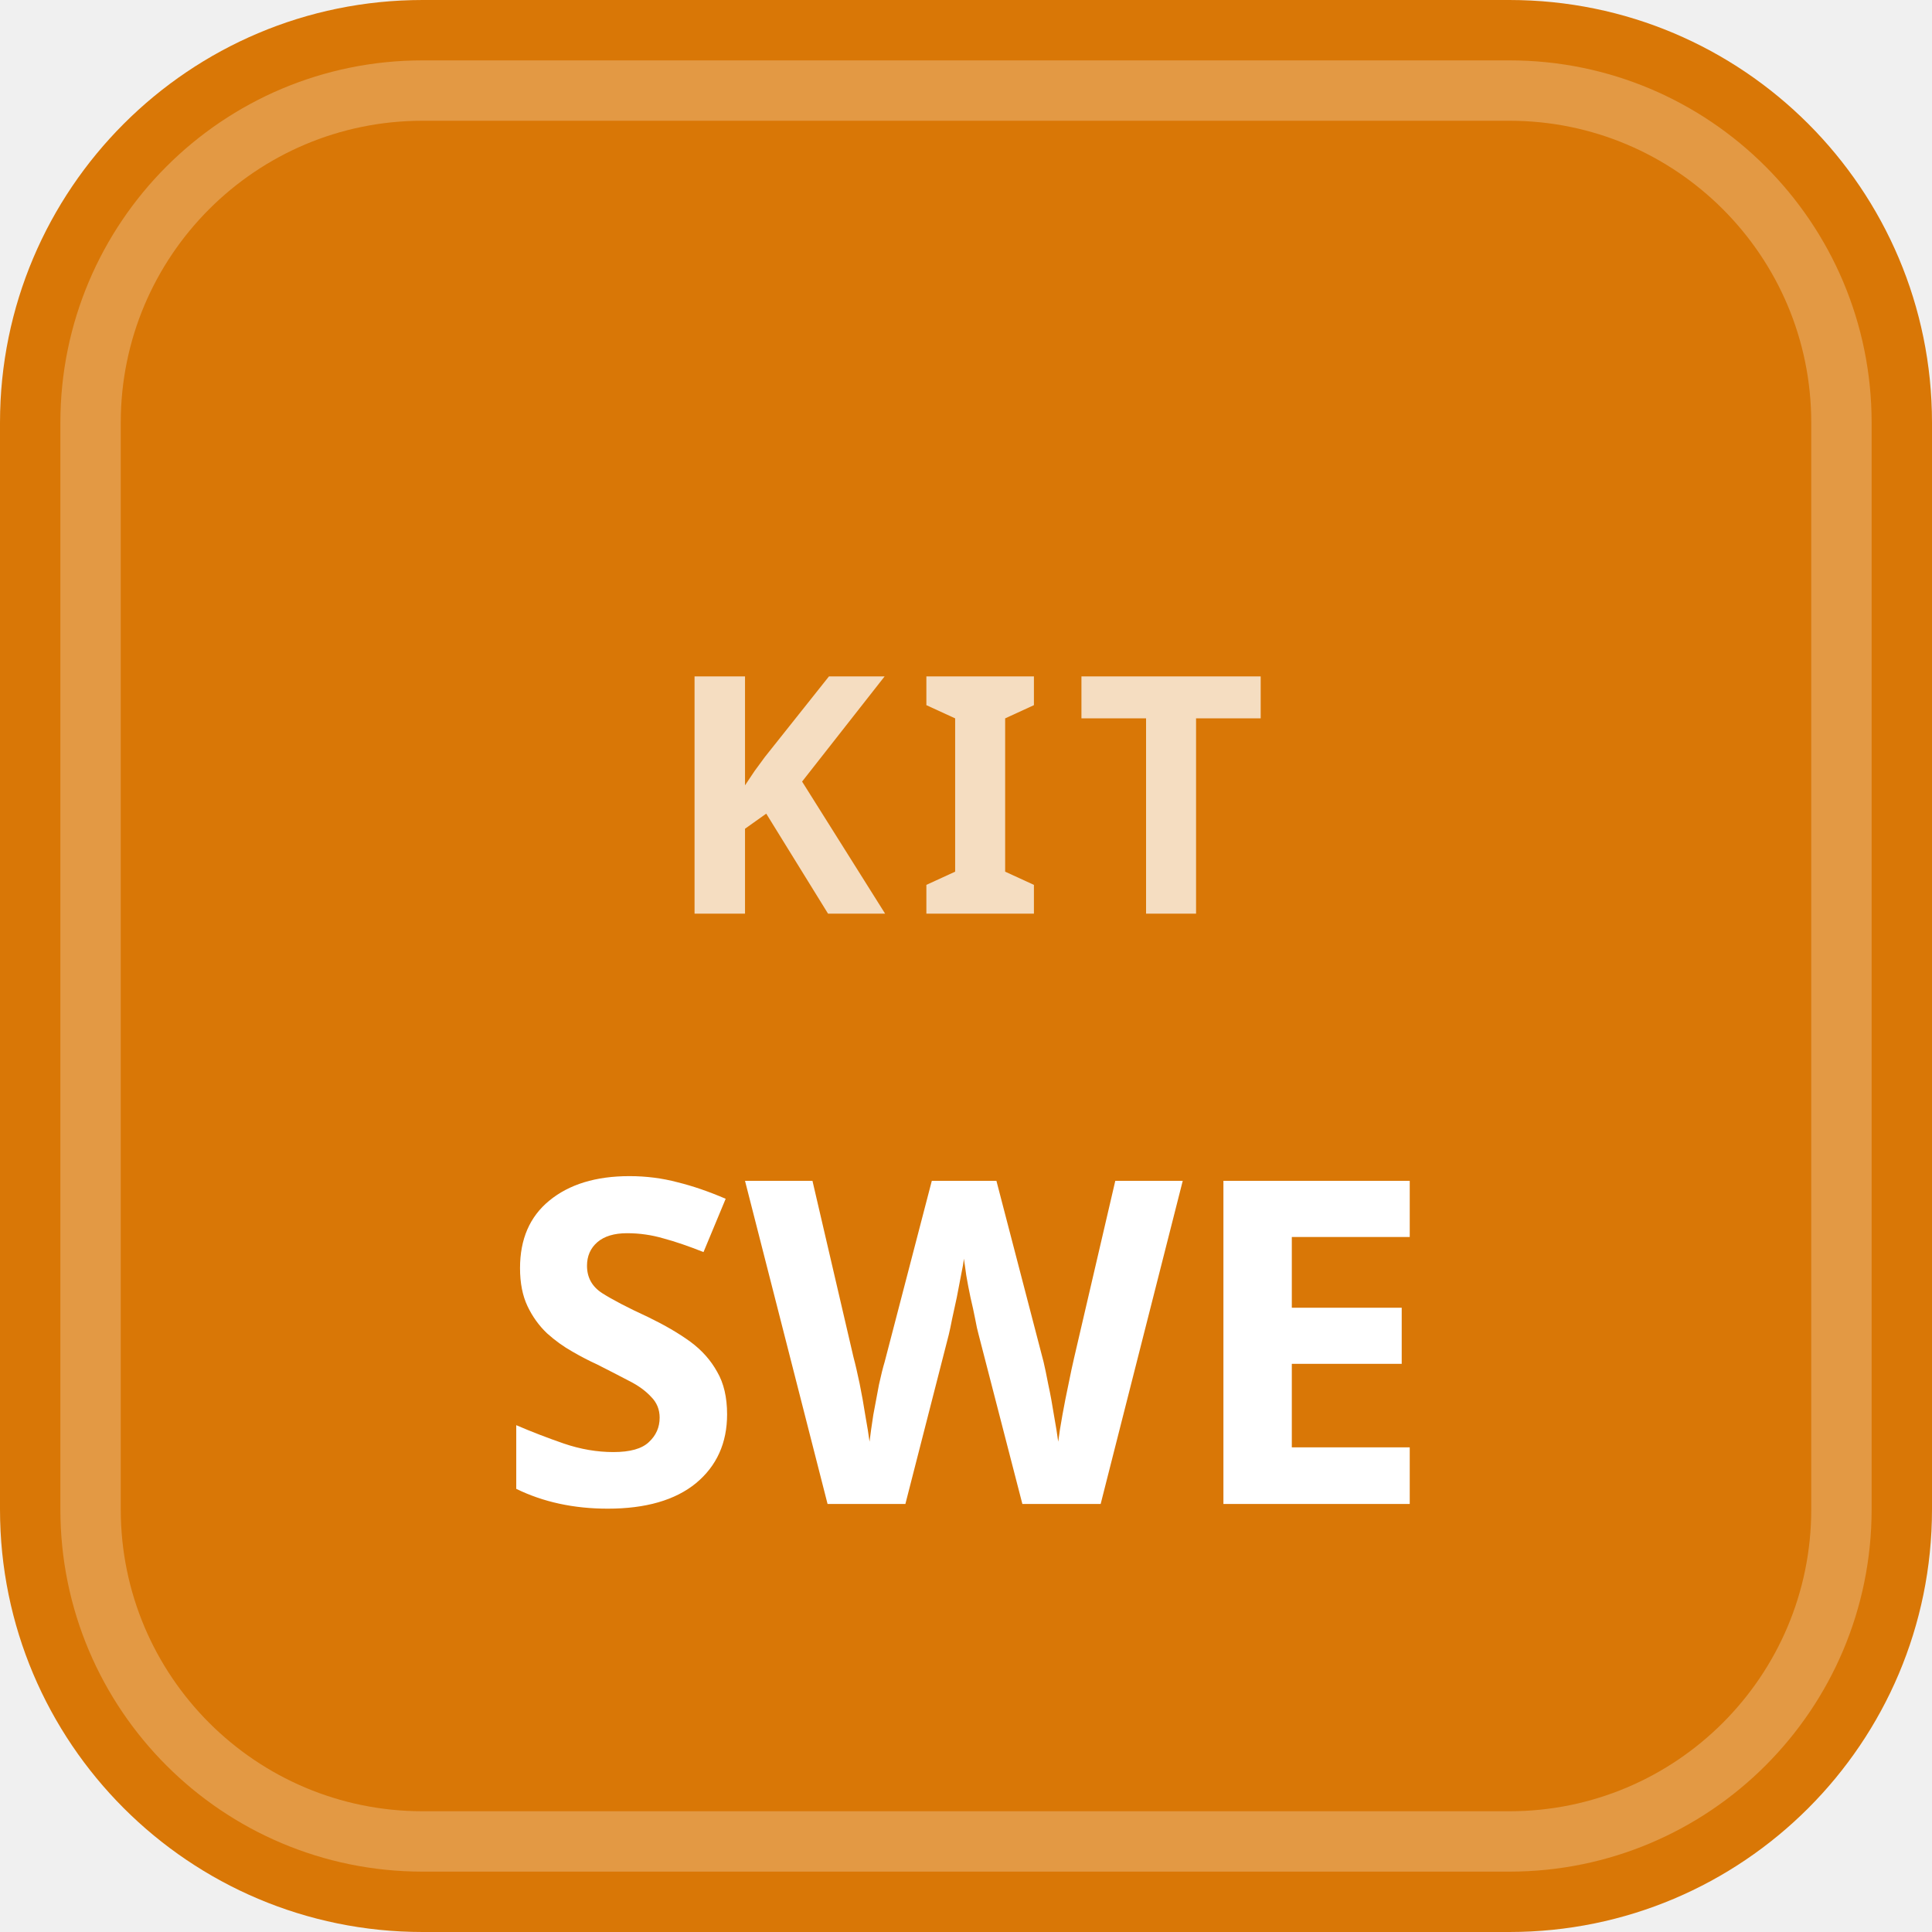
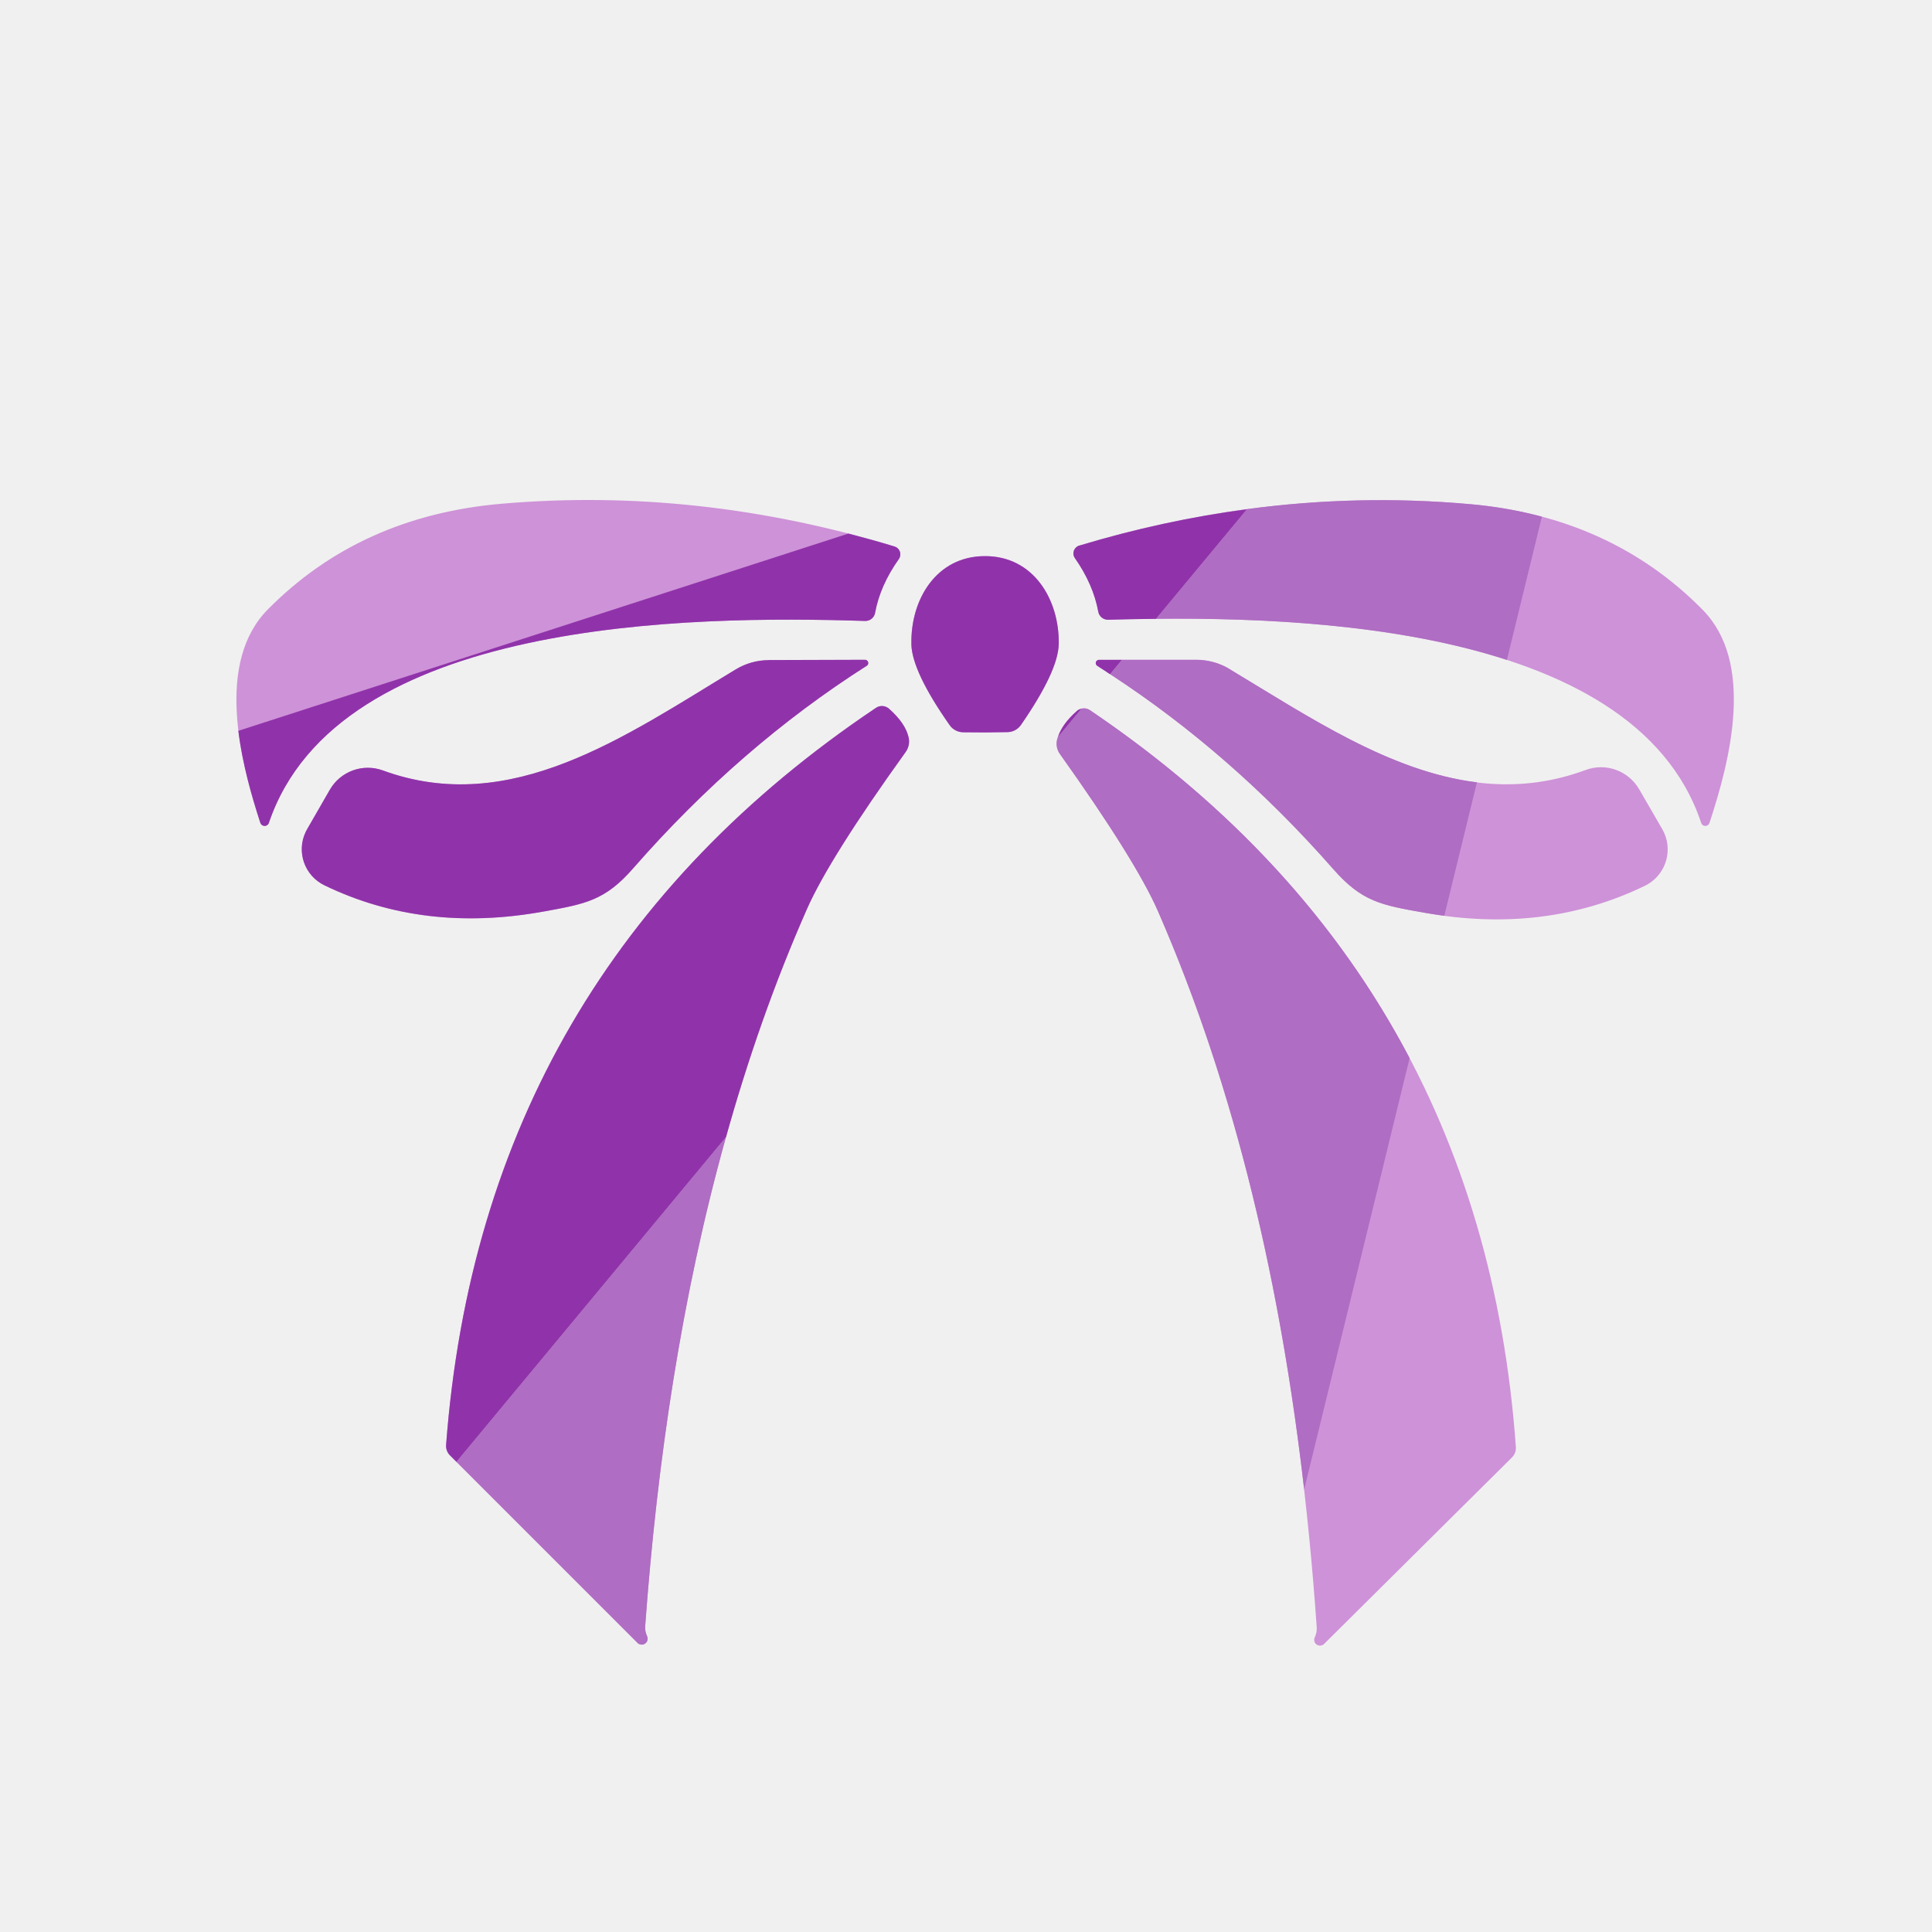
- <svg xmlns="http://www.w3.org/2000/svg" viewBox="0 0 64 64" width="64" height="64">
-   <rect width="64" height="64" rx="14" fill="#d97706" />
-   <rect x="3" y="3" width="58" height="58" rx="11" fill="none" stroke="rgba(255,255,255,0.25)" stroke-width="2" />
-   <text x="32" y="26" text-anchor="middle" dominant-baseline="central" fill="rgba(255,255,255,0.75)" font-family="system-ui, sans-serif" font-size="11" font-weight="800" letter-spacing="1">KIT</text>
-   <text x="32" y="44" text-anchor="middle" dominant-baseline="central" fill="#ffffff" font-family="system-ui, sans-serif" font-size="15" font-weight="900">SWE</text>
+ <svg xmlns="http://www.w3.org/2000/svg" viewBox="0 0 256 256" width="256" height="256">
+   <path d="M71.96,120.8c-10.56,1.91-20.21.75-28.96-3.48-2.65-1.27-3.76-4.45-2.49-7.09.06-.12.12-.23.18-.34l3.01-5.23c1.41-2.45,4.37-3.54,7.02-2.57,16.97,6.22,32.13-4.53,46.78-13.39,1.32-.79,2.82-1.21,4.35-1.22l12.79-.04c.24.01.42.22.41.46,0,.13-.07.25-.18.32-11.26,7.17-21.58,16.11-30.96,26.84-3.73,4.26-6.24,4.72-11.95,5.75ZM118.53,72.41c-17.39-5.27-34.75-7.16-52.09-5.66-12.47,1.08-22.77,5.74-30.92,13.97-6.96,7-3.77,19.88-1.01,28.34.06.15.18.28.34.34.31.12.65-.03.77-.34,9.13-27.07,55.88-27.52,78.99-26.78.65.03,1.22-.42,1.34-1.05.44-2.43,1.49-4.81,3.15-7.15.07-.09.12-.2.15-.31.18-.58-.15-1.19-.73-1.36ZM120.02,99.62c.38-.54.52-1.21.39-1.85-.27-1.28-1.15-2.57-2.62-3.87-.49-.42-1.2-.47-1.73-.1-34.81,23.37-53.8,55.92-56.95,97.66-.04.51.15,1.02.51,1.38l24.88,24.88c.22.2.54.26.82.15.4-.16.6-.61.44-1.02-.22-.47-.31-.93-.27-1.38,2.37-32.38,8.34-65.36,21.44-95.04,1.99-4.5,6.35-11.44,13.08-20.8ZM130.5,73.69c-6.47,0-9.89,5.81-9.74,11.7.07,2.4,1.76,5.97,5.07,10.69.41.59,1.08.94,1.79.95.88.01,1.85.02,2.92.02,1.08-.01,2.07-.03,2.95-.04.71,0,1.38-.36,1.79-.95,3.28-4.74,4.95-8.31,5.01-10.71.1-5.89-3.34-11.68-9.78-11.66ZM142.69,94.21c-1.47,1.29-2.35,2.57-2.64,3.85-.13.64,0,1.31.39,1.85,6.67,9.37,11,16.3,12.98,20.8,12.96,29.66,18.81,62.58,21.05,94.9.04.45-.05.91-.27,1.38-.12.27-.07.59.13.81.29.31.78.34,1.1.05l24.92-24.74c.37-.37.55-.87.51-1.38-2.99-41.65-21.81-74.2-56.46-97.64-.53-.36-1.24-.32-1.73.1ZM194.87,66.81c-17.26-1.55-34.55.27-51.87,5.48-.11.03-.21.08-.3.15-.49.34-.62,1.02-.28,1.5,1.63,2.33,2.67,4.71,3.11,7.13.12.63.68,1.07,1.32,1.05,23.01-.66,69.56-.06,78.56,26.9.05.2.21.35.4.4.31.08.62-.1.71-.4,2.78-8.4,5.99-21.22-.91-28.22-8.09-8.21-18.34-12.87-30.75-13.99ZM176.7,115.2c3.77,4.28,6.3,4.74,12.07,5.75,10.64,1.9,20.37.7,29.19-3.58.12-.06.23-.12.34-.18,2.56-1.48,3.44-4.75,1.96-7.32l-3.05-5.27c-1.43-2.48-4.43-3.57-7.11-2.57-17.08,6.32-32.4-4.47-47.19-13.37-1.33-.8-2.85-1.21-4.39-1.22h-12.89c-.15,0-.3.08-.37.21-.12.2-.06.47.15.59,11.38,7.18,21.81,16.17,31.29,26.96Z" fill="#ce92d8" />
+   <path d="M148.68,87.43l-1.59,1.91c-.56-.37-1.12-.75-1.69-1.11-.2-.12-.27-.39-.15-.59.08-.13.22-.21.37-.21h3.04ZM120.02,99.62c.38-.54.52-1.21.39-1.85-.27-1.28-1.15-2.57-2.62-3.87-.49-.42-1.2-.47-1.73-.1-34.81,23.37-53.8,55.92-56.95,97.66-.04.51.15,1.02.51,1.38l.87.87,35.71-43.03c2.89-10.34,6.42-20.47,10.73-30.24,1.99-4.5,6.35-11.44,13.08-20.8ZM120.76,85.39c.07,2.4,1.76,5.97,5.07,10.69.41.59,1.08.94,1.79.95.88.01,1.85.02,2.92.02,1.08-.01,2.07-.03,2.95-.04.71,0,1.38-.36,1.79-.95,3.28-4.74,4.95-8.31,5.01-10.71.1-5.89-3.34-11.68-9.78-11.66-6.47,0-9.89,5.81-9.74,11.7ZM143,72.29c-.11.03-.21.08-.3.15-.49.34-.62,1.02-.28,1.5,1.63,2.33,2.67,4.71,3.11,7.13.12.63.68,1.07,1.32,1.05,1.95-.06,4.09-.1,6.34-.12l12.06-14.53c-7.41.99-14.83,2.59-22.25,4.83ZM142.69,94.21c-1.32,1.16-2.13,2.31-2.5,3.46l3.11-3.75c-.22.05-.43.14-.61.29ZM34.51,109.06c.06.15.18.28.34.34.31.12.65-.03.77-.34,9.13-27.07,55.88-27.52,78.99-26.78.65.03,1.22-.42,1.34-1.05.44-2.43,1.49-4.81,3.15-7.15.07-.09.12-.2.15-.31.18-.58-.15-1.19-.73-1.36-2.03-.62-4.07-1.18-6.1-1.71l-80.84,26.14c.53,4.34,1.76,8.66,2.92,12.21ZM101.85,87.47c-1.52,0-3.02.42-4.35,1.22-14.65,8.86-29.81,19.61-46.78,13.39-2.65-.96-5.61.12-7.02,2.57l-3.01,5.23c-.06.11-.13.23-.18.34-1.27,2.65-.16,5.82,2.49,7.09,8.75,4.23,18.4,5.39,28.96,3.48,5.71-1.03,8.22-1.48,11.95-5.75,9.38-10.72,19.7-19.67,30.96-26.84.11-.08.17-.2.18-.32.01-.24-.17-.44-.41-.46l-12.79.04Z" fill="#9033aa" />
+   <path d="M84.5,217.71l-24.01-24.01,35.71-43.03c-5.9,21.09-9.12,43.07-10.71,64.8-.04.45.05.91.27,1.38.16.4-.04.86-.44,1.02-.28.11-.6.05-.82-.15ZM165.25,67.46l-12.06,14.53c13.44-.13,31.56.6,46.48,5.45l4.64-18.98c-3-.8-6.15-1.36-9.45-1.65-9.86-.89-19.74-.67-29.62.65ZM144.42,94.1c-.34-.23-.74-.28-1.12-.19l-3.11,3.75c-.04.13-.1.26-.13.4-.13.64,0,1.31.39,1.85,6.67,9.37,11,16.3,12.98,20.8,10.52,24.09,16.36,50.32,19.38,76.64l13.97-57.15c-9.48-18.04-23.59-33.41-42.35-46.1ZM162.92,88.64c-1.33-.8-2.85-1.21-4.39-1.22h-9.85l-1.59,1.91c10.73,6.99,20.6,15.6,29.6,25.86,3.77,4.28,6.3,4.74,12.07,5.75.88.16,1.75.28,2.62.4l4.32-17.68c-11.49-1.41-22.28-8.69-32.79-15.01Z" fill="#af6dc3" />
</svg>
